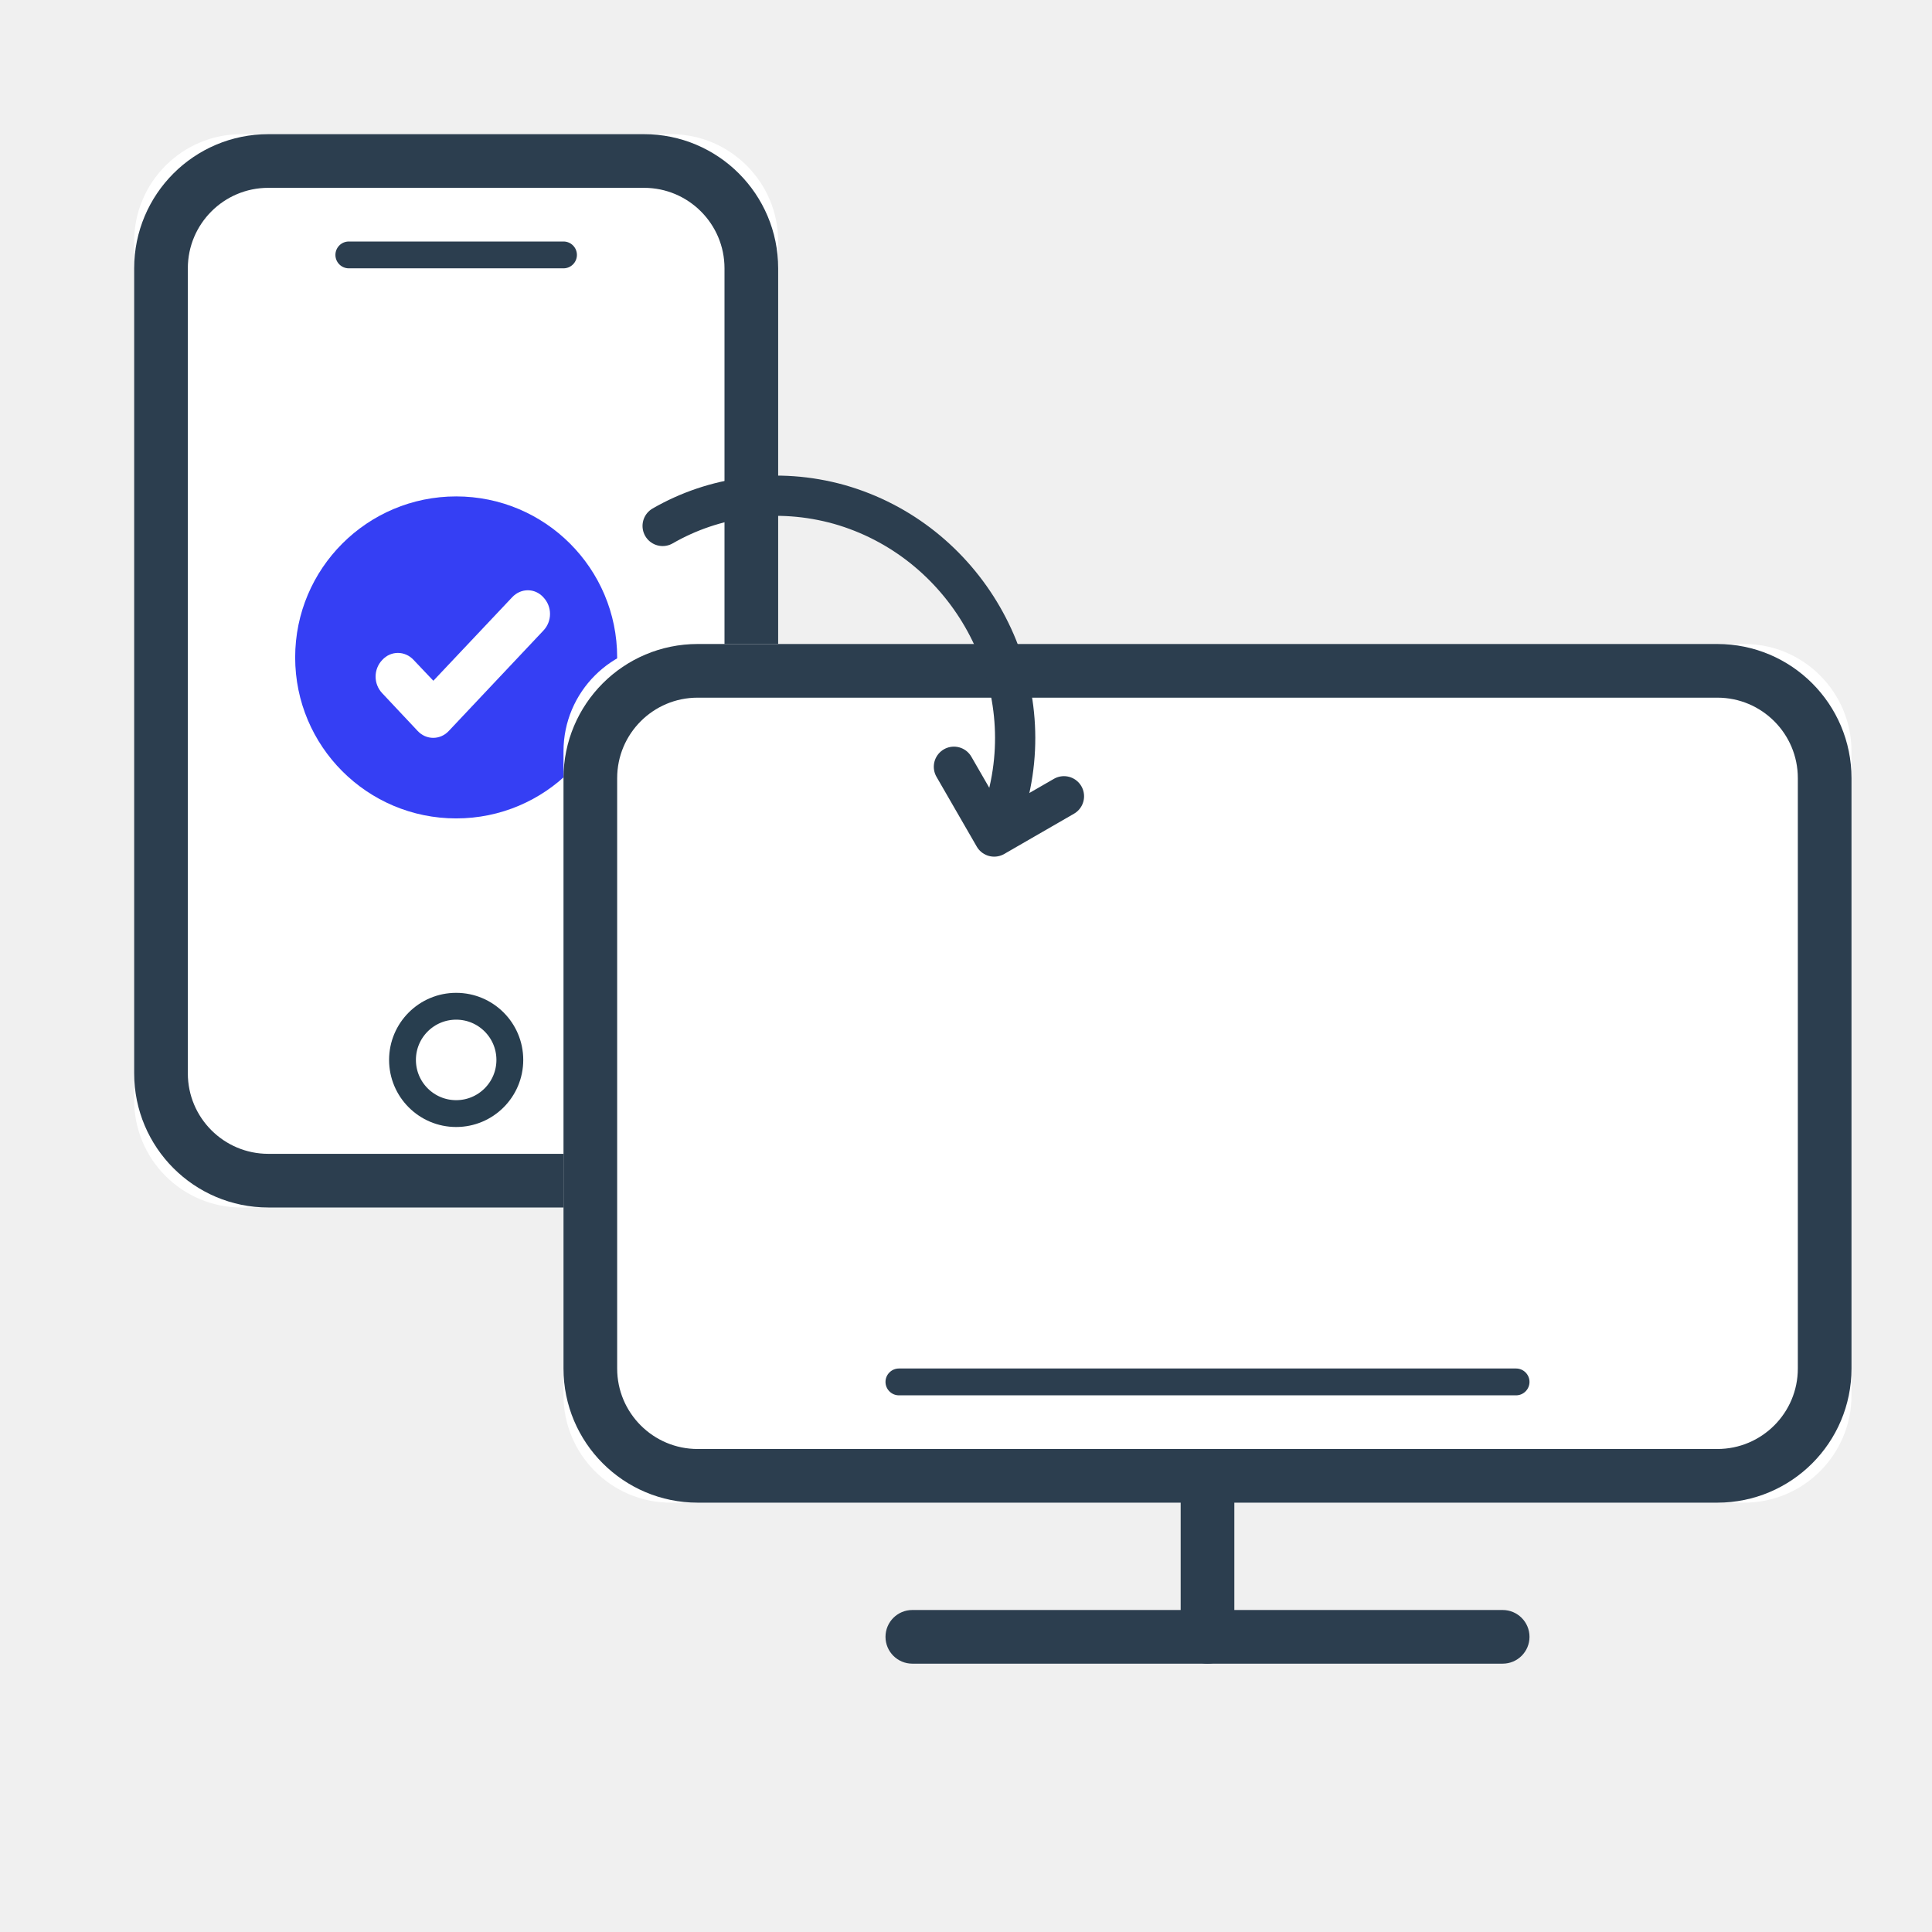
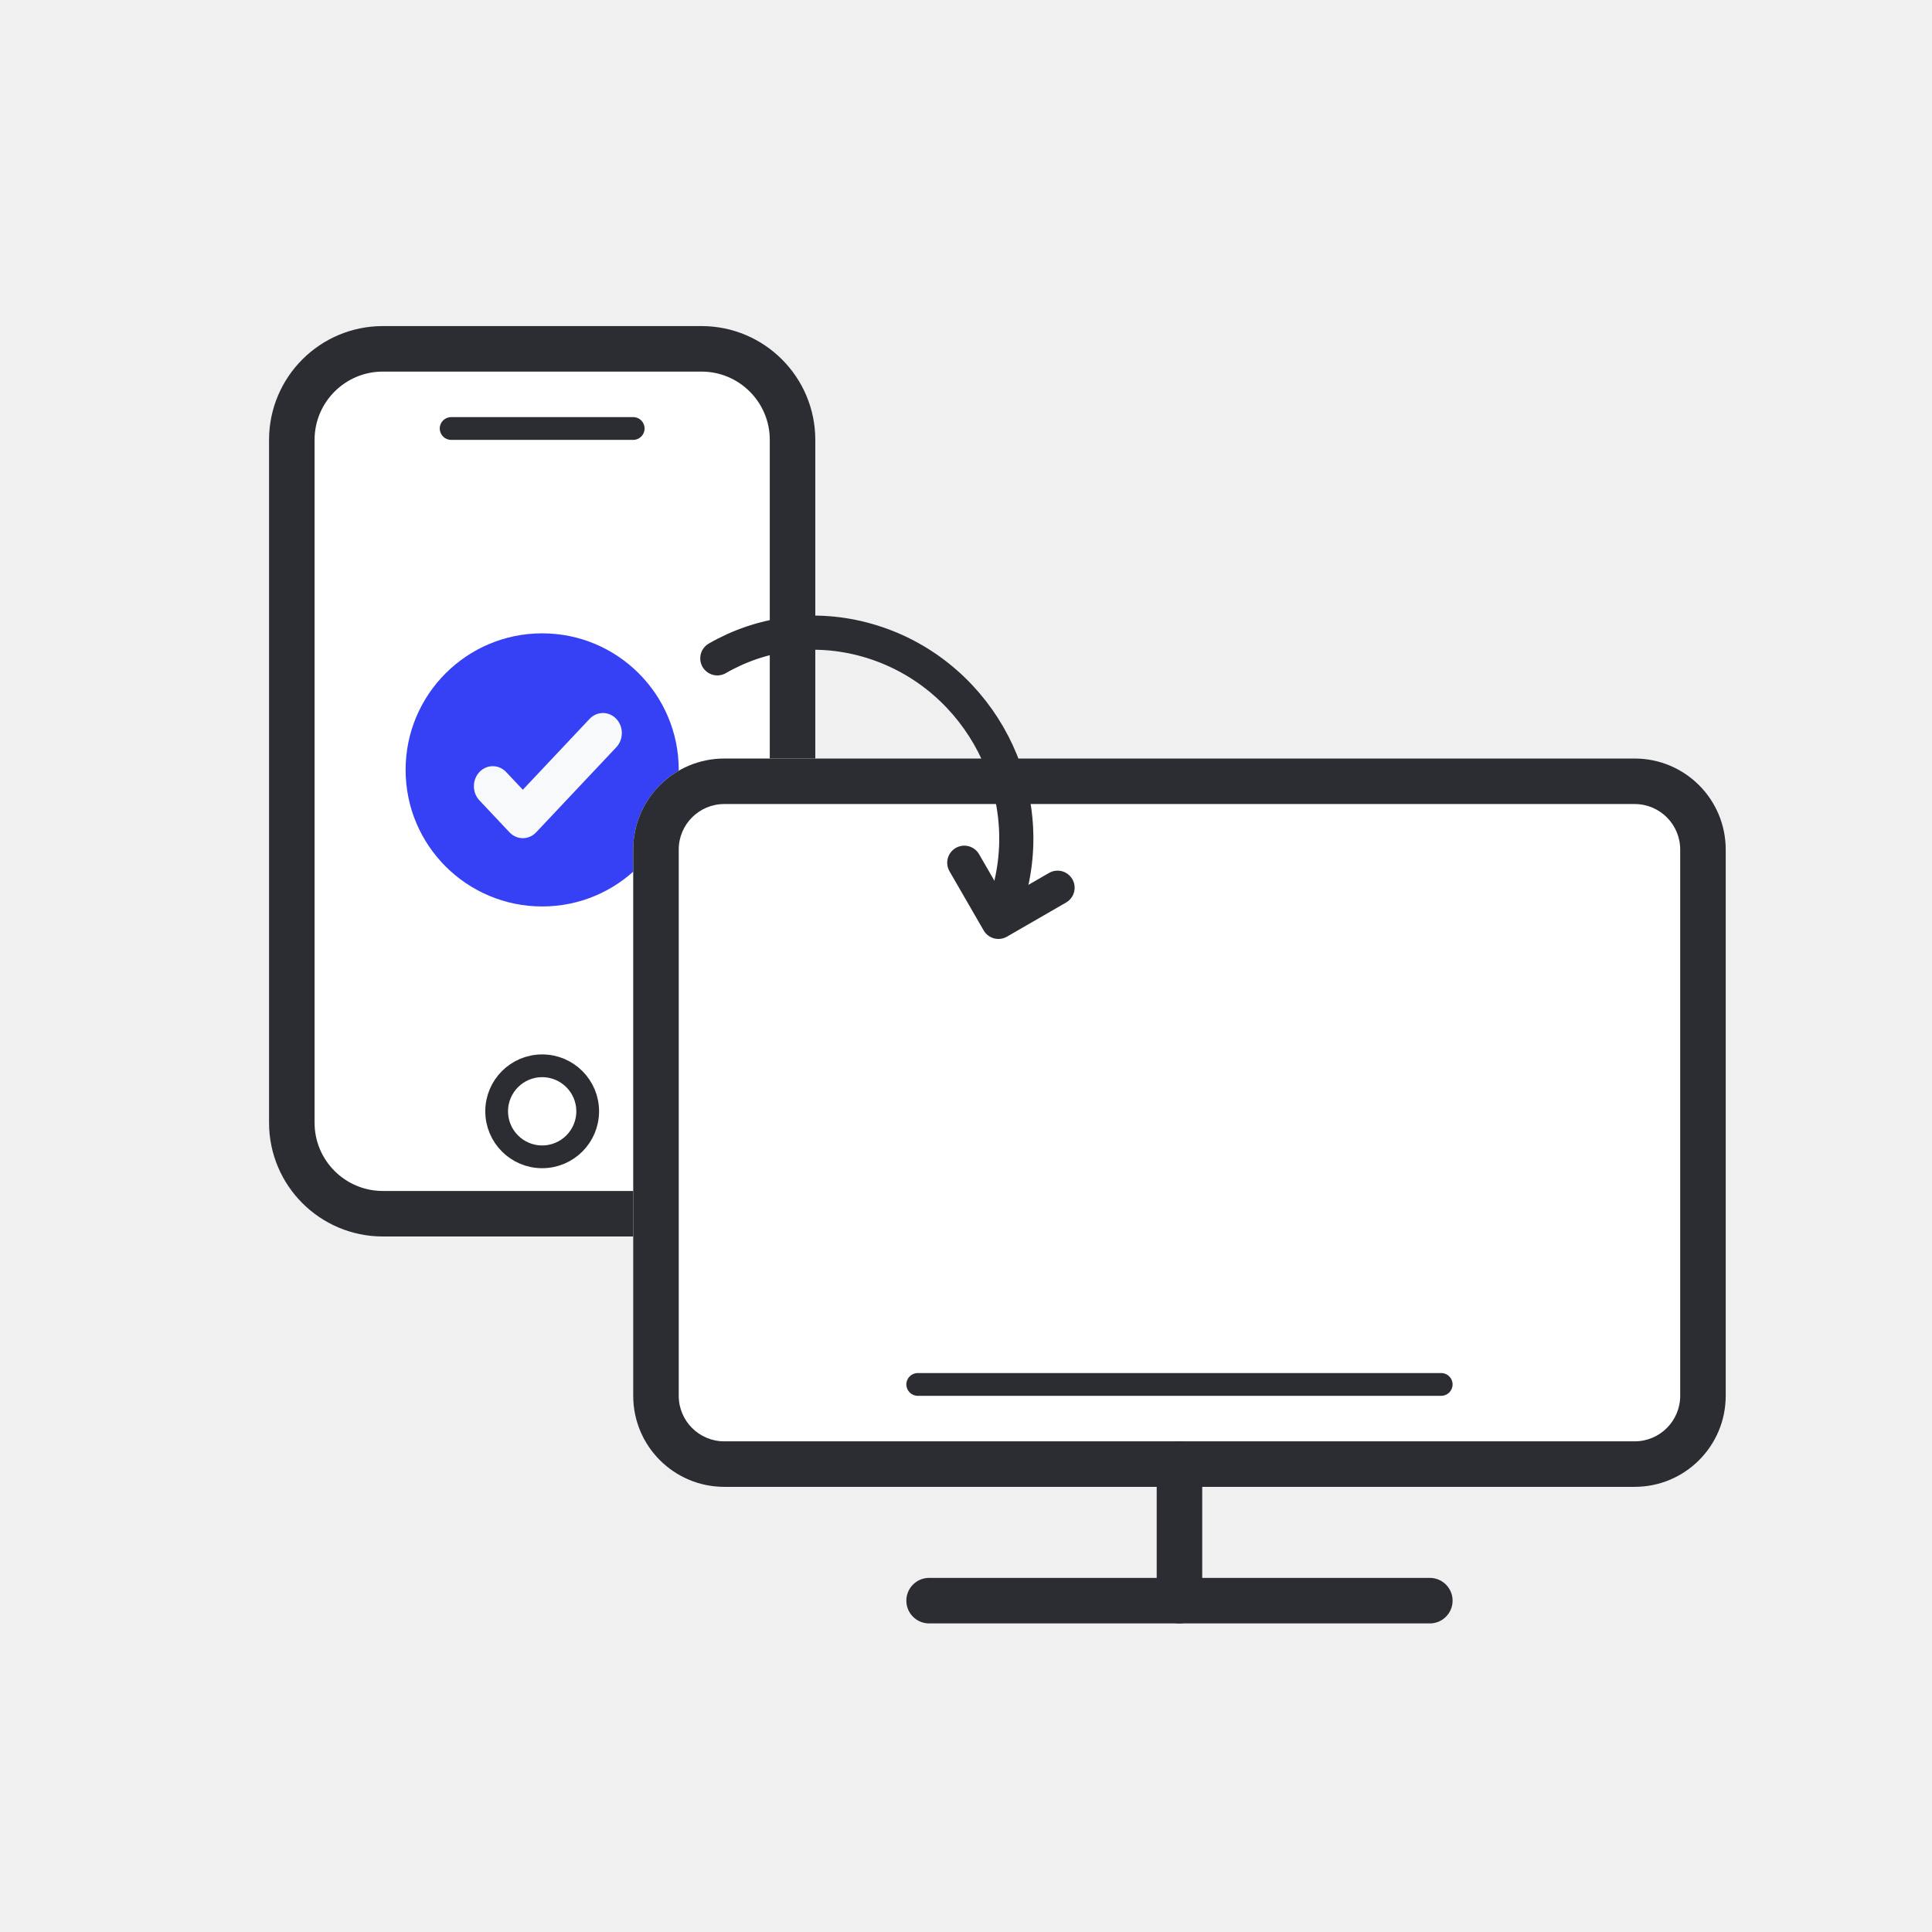
- <svg xmlns="http://www.w3.org/2000/svg" xmlns:xlink="http://www.w3.org/1999/xlink" width="144" height="144">
-   <defs>
-     <rect id="a" width="48" height="80" rx="8" />
-     <rect id="c" width="96" height="64" rx="8" />
-     <circle id="b" cx="24" cy="69" r="5" />
-   </defs>
-   <g fill="none" fill-rule="evenodd">
-     <circle cx="72" cy="72" r="72" />
-     <g transform="translate(10 10)">
-       <use fill="#FFF" xlink:href="#a" />
-       <rect stroke="#2C3E4F" stroke-width="4" x="2" y="2" width="44" height="76" rx="8" />
-       <use fill="#FFF" xlink:href="#b" />
-       <circle stroke="#283E4F" stroke-width="2" cx="24" cy="69" r="4" />
-       <rect fill="#2C3E4F" x="15" y="8" width="18" height="2" rx="1" />
-     </g>
-     <g transform="translate(22 37)">
-       <circle fill="#353FF4" cx="12" cy="12" r="12" />
-       <path d="m16.17 7.52-5.87 6.22-1.47-1.55c-.65-.7-1.7-.7-2.34 0a1.8 1.8 0 0 0 0 2.48l2.63 2.8c.64.7 1.7.7 2.34 0L18.5 10a1.8 1.8 0 0 0 0-2.48c-.63-.7-1.68-.7-2.33 0z" fill="#FFF" />
-     </g>
-     <g transform="translate(42 48)">
-       <use fill="#FFF" xlink:href="#c" />
-       <rect stroke="#2C3E4F" stroke-width="4" x="2" y="2" width="92" height="60" rx="8" />
-       <rect fill="#2C3E4F" x="24" y="72" width="48" height="4" rx="2" />
-       <path d="M25 54h46c.55 0 1 .45 1 1s-.45 1-1 1H25c-.55 0-1-.45-1-1s.45-1 1-1z" fill="#2C3E4F" />
-       <rect fill="#2C3E4F" x="46" y="60" width="4" height="16" rx="2" />
-     </g>
-     <g stroke="#2C3E4F" stroke-width="3" stroke-linecap="round" stroke-linejoin="round">
-       <path d="M75.12 59.37C77.5 50 71.86 40.25 62.56 37.6c-4.66-1.3-9.35-.6-13.17 1.6" />
-       <path d="m79.3 59.35-5.2 3-3-5.2" />
-     </g>
-   </g>
+ <svg xmlns="http://www.w3.org/2000/svg" width="144" height="144" viewBox="0 0 144 144" fill="none">
+   <path d="M52.286 26H28.536C24.788 26 21.75 29.038 21.75 32.786V83.679C21.75 87.426 24.788 90.464 28.536 90.464H52.286C56.033 90.464 59.071 87.426 59.071 83.679V32.786C59.071 29.038 56.033 26 52.286 26Z" fill="white" stroke="#2B2D33" stroke-width="3.393" />
+   <path d="M40.41 86.223C42.284 86.223 43.803 84.704 43.803 82.83C43.803 80.957 42.284 79.438 40.41 79.438C38.537 79.438 37.018 80.957 37.018 82.83C37.018 84.704 38.537 86.223 40.41 86.223Z" fill="white" stroke="#2B2D33" stroke-width="1.696" />
+   <path d="M47.196 31.089H33.625C33.156 31.089 32.776 31.469 32.776 31.938C32.776 32.406 33.156 32.786 33.625 32.786H47.196C47.664 32.786 48.044 32.406 48.044 31.938C48.044 31.469 47.664 31.089 47.196 31.089Z" fill="#2B2D33" />
+   <path d="M40.411 67.562C46.032 67.562 50.59 63.005 50.59 57.384C50.59 51.762 46.032 47.205 40.411 47.205C34.789 47.205 30.232 51.762 30.232 57.384C30.232 63.005 34.789 67.562 40.411 67.562Z" fill="#3640F5" />
+   <path fill-rule="evenodd" clip-rule="evenodd" d="M43.945 53.581L38.968 58.863L37.724 57.542C37.174 56.961 36.283 56.961 35.734 57.542C35.184 58.127 35.184 59.075 35.734 59.656L37.973 62.035C38.523 62.619 39.414 62.619 39.964 62.035L45.936 55.695C46.486 55.11 46.486 54.163 45.936 53.581C45.386 52.997 44.495 52.997 43.945 53.581Z" fill="#F7F9FA" />
+   <path d="M121.839 56.536H53.982C50.234 56.536 47.196 59.574 47.196 63.321V104.036C47.196 107.783 50.234 110.821 53.982 110.821H121.839C125.587 110.821 128.625 107.783 128.625 104.036V63.321C128.625 59.574 125.587 56.536 121.839 56.536Z" fill="white" />
+   <path d="M53.982 59.928C52.108 59.928 50.589 61.447 50.589 63.321V104.036C50.589 105.909 52.108 107.429 53.982 107.429H121.839C123.713 107.429 125.232 105.909 125.232 104.036V63.321C125.232 61.447 123.713 59.928 121.839 59.928H53.982ZM53.982 56.536H121.839C125.587 56.536 128.625 59.574 128.625 63.321V104.036C128.625 107.783 125.587 110.821 121.839 110.821H53.982C50.234 110.821 47.196 107.783 47.196 104.036V63.321C47.196 59.574 50.234 56.536 53.982 56.536Z" fill="#2B2D33" />
+   <path d="M106.572 117.607H69.25C68.313 117.607 67.554 118.367 67.554 119.304C67.554 120.241 68.313 121 69.25 121H106.572C107.508 121 108.268 120.241 108.268 119.304C108.268 118.367 107.508 117.607 106.572 117.607Z" fill="#2B2D33" />
+   <path fill-rule="evenodd" clip-rule="evenodd" d="M68.402 102.339H107.42C107.888 102.339 108.268 102.719 108.268 103.187C108.268 103.656 107.888 104.036 107.42 104.036H68.402C67.933 104.036 67.554 103.656 67.554 103.187C67.554 102.719 67.933 102.339 68.402 102.339Z" fill="#2B2D33" />
+   <path d="M89.607 109.125C89.607 108.188 88.847 107.428 87.91 107.428C86.973 107.428 86.214 108.188 86.214 109.125V119.303C86.214 120.24 86.973 121 87.91 121C88.847 121 89.607 120.24 89.607 119.303V109.125Z" fill="#2B2D33" />
+   <path d="M75.293 66.183C77.297 58.227 72.525 49.961 64.633 47.72C60.686 46.599 56.707 47.196 53.465 49.069" stroke="#2B2D33" stroke-width="2.545" stroke-linecap="round" stroke-linejoin="round" />
+   <path d="M78.824 66.166L74.417 68.711L71.872 64.303" stroke="#2B2D33" stroke-width="2.545" stroke-linecap="round" stroke-linejoin="round" />
</svg>
